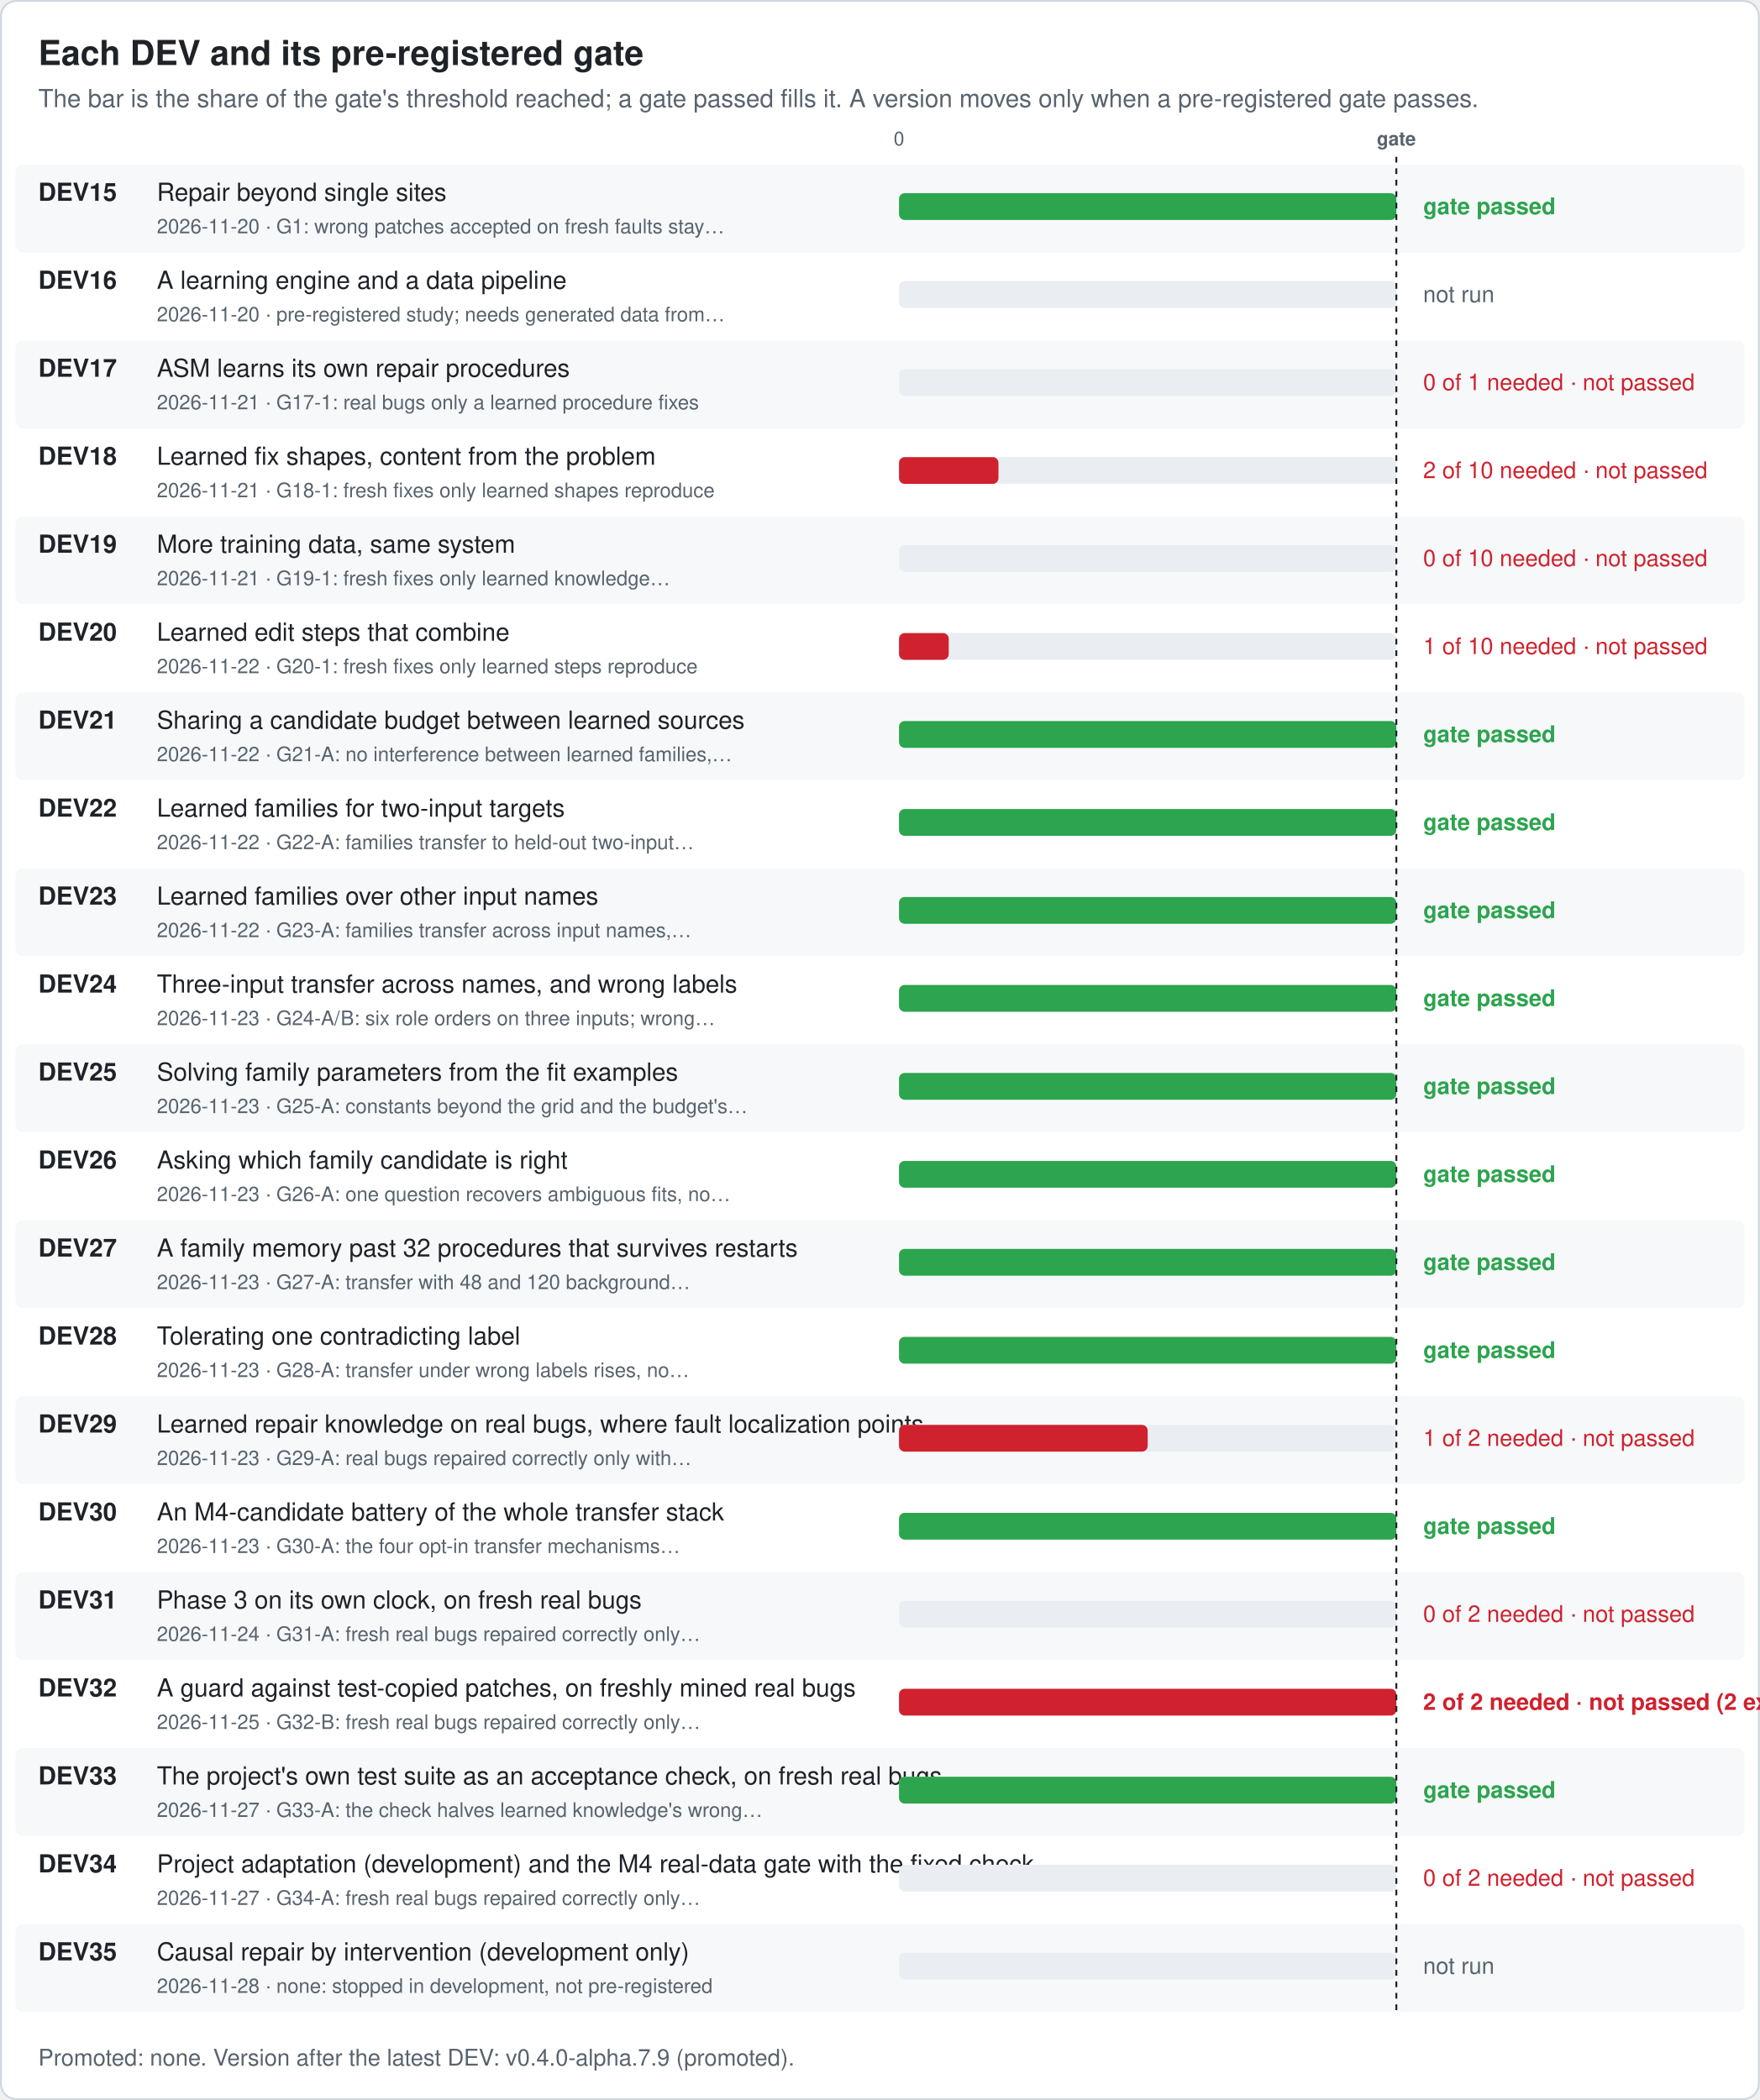
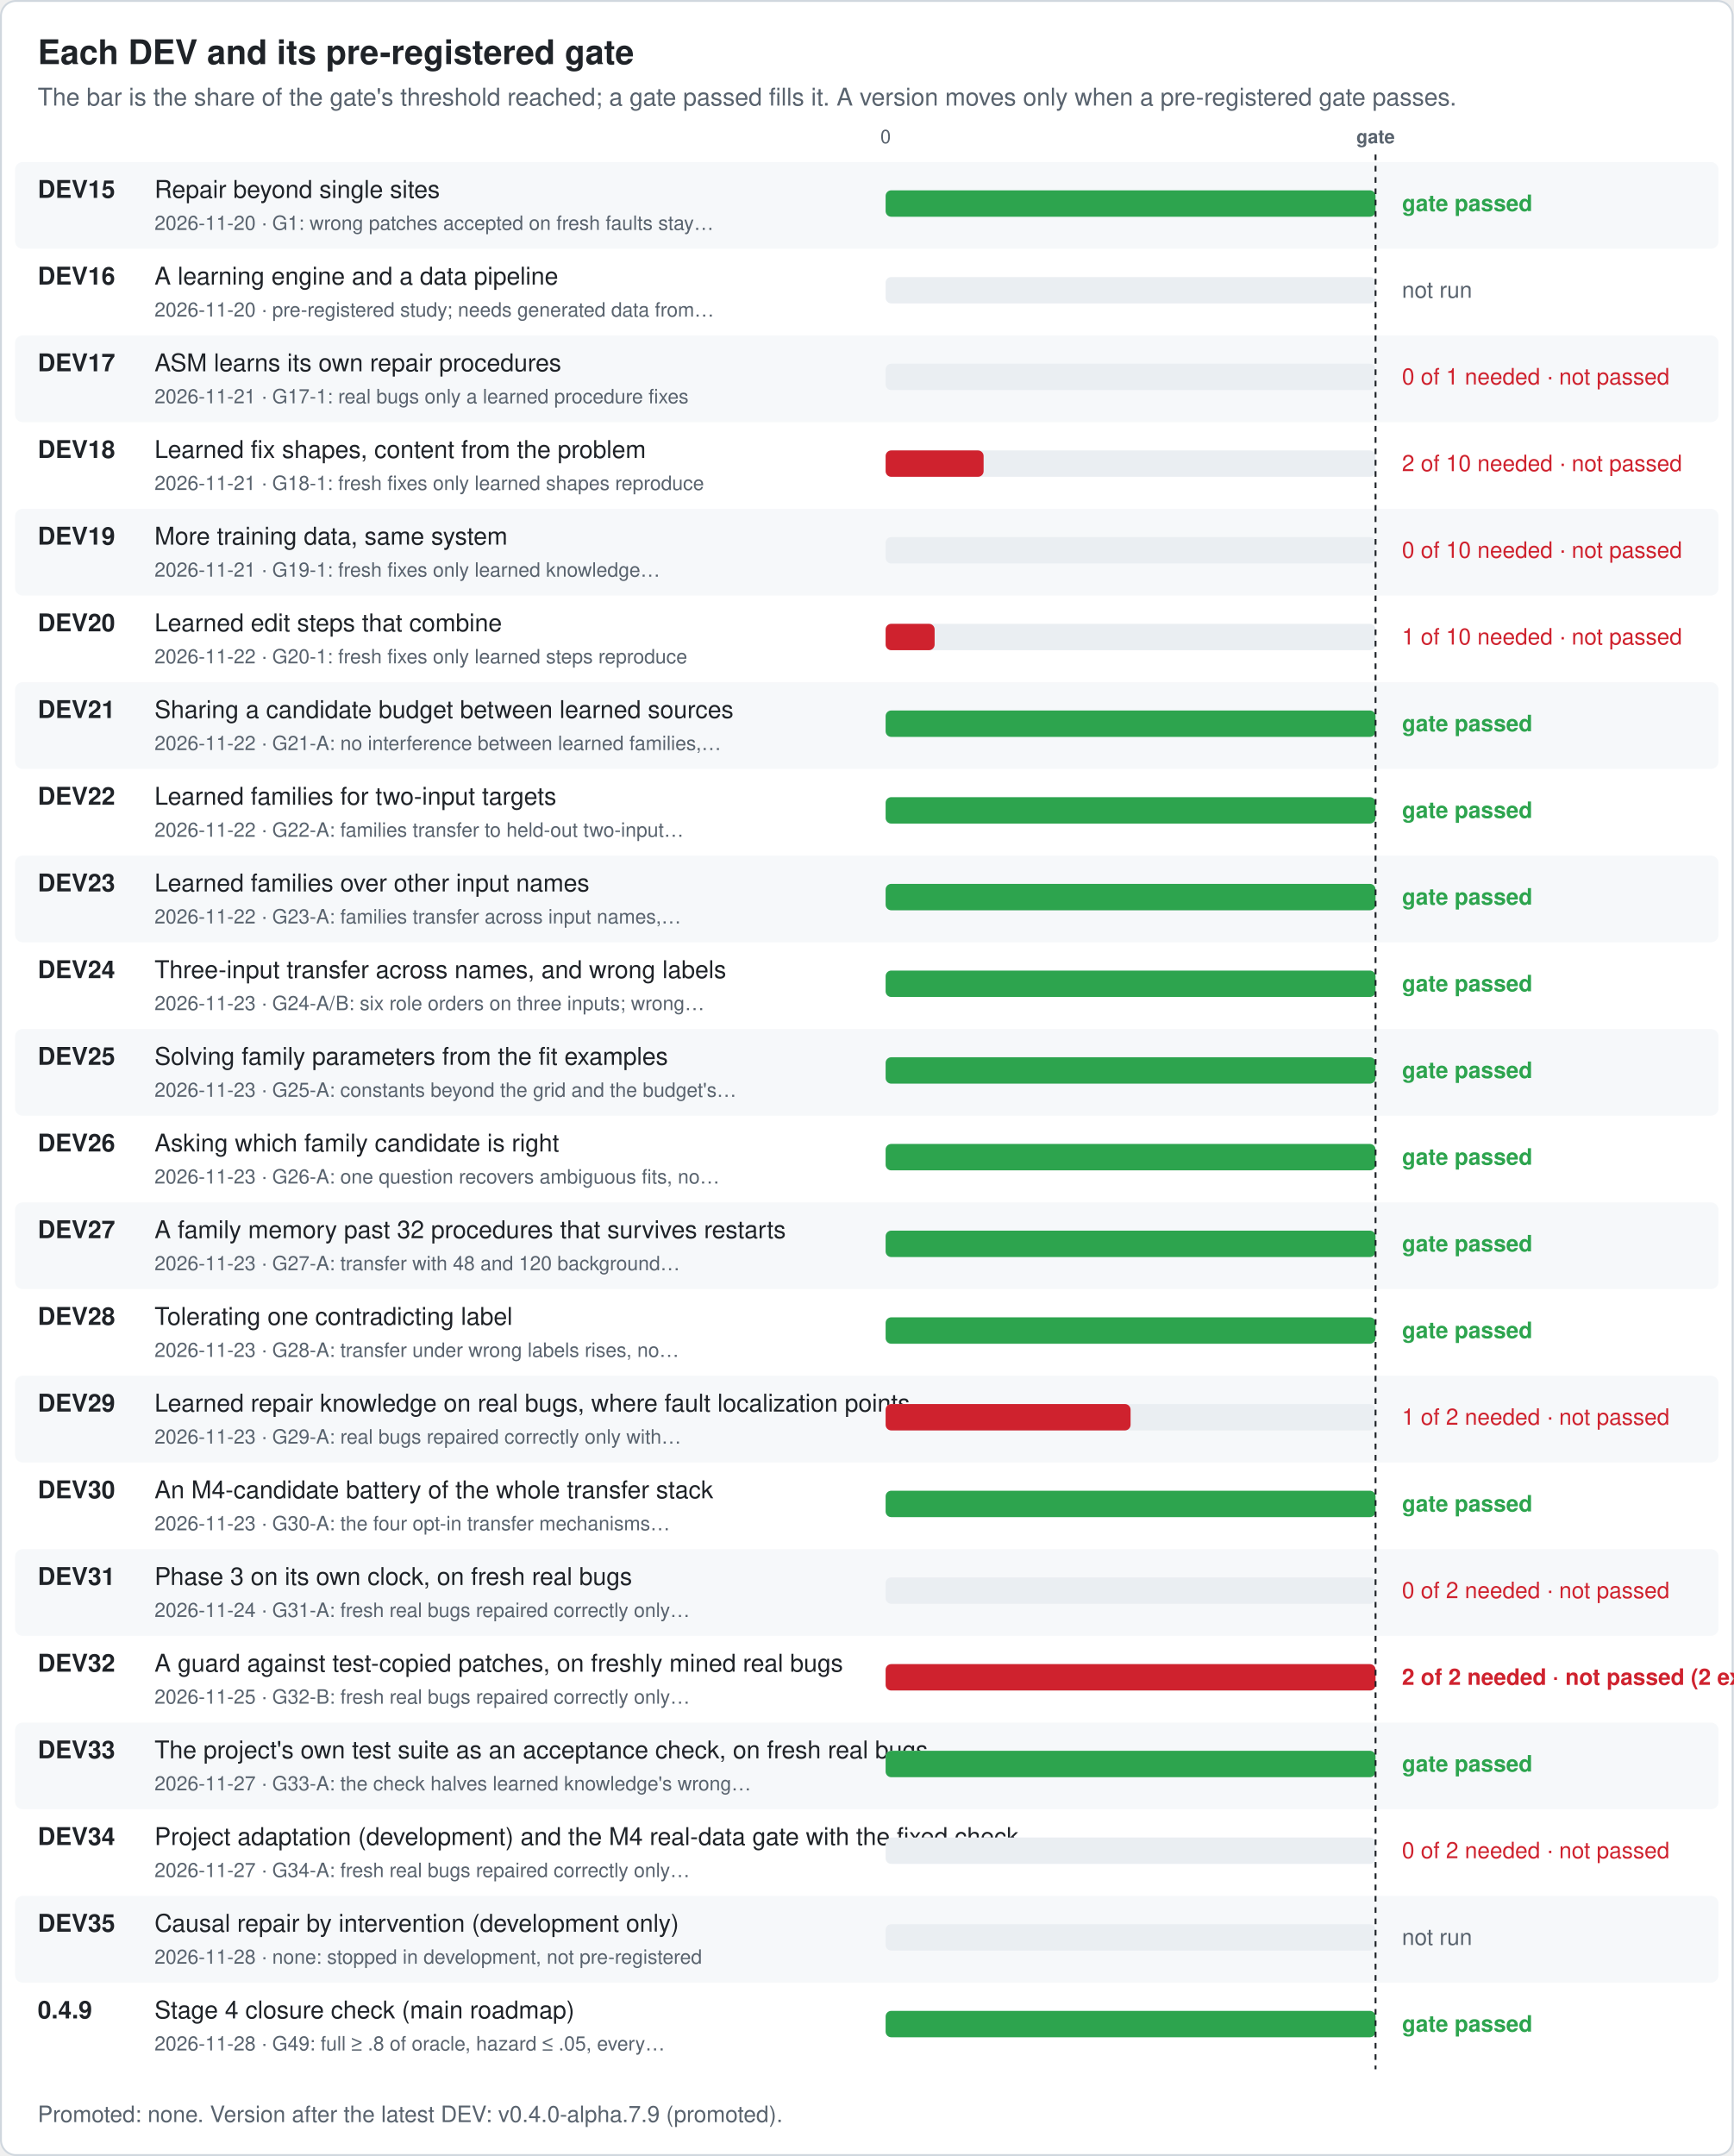
- <svg xmlns="http://www.w3.org/2000/svg" width="920" height="1098" viewBox="0 0 920 1098" role="img" aria-label="Each DEV step and how much of its pre-registered gate it reached">
-   <rect x="0.5" y="0.5" width="919" height="1097" rx="8" fill="#ffffff" stroke="#d0d7de" />
+ <svg xmlns="http://www.w3.org/2000/svg" width="920" height="1144" viewBox="0 0 920 1144" role="img" aria-label="Each DEV step and how much of its pre-registered gate it reached">
+   <rect x="0.5" y="0.5" width="919" height="1143" rx="8" fill="#ffffff" stroke="#d0d7de" />
  <text x="20.0" y="34.0" font-family="-apple-system,BlinkMacSystemFont,'Segoe UI',Helvetica,Arial,sans-serif" font-size="18" font-weight="600" fill="#1f2328" text-anchor="start">Each DEV and its pre-registered gate</text>
  <text x="20.0" y="56.0" font-family="-apple-system,BlinkMacSystemFont,'Segoe UI',Helvetica,Arial,sans-serif" font-size="13" font-weight="normal" fill="#59636e" text-anchor="start">The bar is the share of the gate's threshold reached; a gate passed fills it. A version moves only when a pre-registered gate passes.</text>
  <text x="470.0" y="76.0" font-family="-apple-system,BlinkMacSystemFont,'Segoe UI',Helvetica,Arial,sans-serif" font-size="10" font-weight="normal" fill="#59636e" text-anchor="middle">0</text>
  <text x="730.0" y="76.0" font-family="-apple-system,BlinkMacSystemFont,'Segoe UI',Helvetica,Arial,sans-serif" font-size="10" font-weight="600" fill="#59636e" text-anchor="middle">gate</text>
  <rect x="8" y="86" width="904" height="46" rx="4" fill="#f6f8fa" />
  <text x="20.0" y="105.0" font-family="-apple-system,BlinkMacSystemFont,'Segoe UI',Helvetica,Arial,sans-serif" font-size="13" font-weight="600" fill="#1f2328" text-anchor="start">DEV15</text>
  <text x="82.0" y="105.0" font-family="-apple-system,BlinkMacSystemFont,'Segoe UI',Helvetica,Arial,sans-serif" font-size="13" font-weight="normal" fill="#1f2328" text-anchor="start">Repair beyond single sites</text>
  <text x="82.0" y="122.0" font-family="-apple-system,BlinkMacSystemFont,'Segoe UI',Helvetica,Arial,sans-serif" font-size="10.5" font-weight="normal" fill="#59636e" text-anchor="start">2026-11-20 · G1: wrong patches accepted on fresh faults stay…</text>
  <rect x="470" y="101" width="260" height="14" rx="3" fill="#eaeef2" />
  <rect x="470" y="101" width="260.0" height="14" rx="3" fill="#2da44e" />
  <text x="744.0" y="112.0" font-family="-apple-system,BlinkMacSystemFont,'Segoe UI',Helvetica,Arial,sans-serif" font-size="12" font-weight="600" fill="#2da44e" text-anchor="start">gate passed</text>
  <text x="20.0" y="151.0" font-family="-apple-system,BlinkMacSystemFont,'Segoe UI',Helvetica,Arial,sans-serif" font-size="13" font-weight="600" fill="#1f2328" text-anchor="start">DEV16</text>
  <text x="82.0" y="151.0" font-family="-apple-system,BlinkMacSystemFont,'Segoe UI',Helvetica,Arial,sans-serif" font-size="13" font-weight="normal" fill="#1f2328" text-anchor="start">A learning engine and a data pipeline</text>
  <text x="82.0" y="168.0" font-family="-apple-system,BlinkMacSystemFont,'Segoe UI',Helvetica,Arial,sans-serif" font-size="10.5" font-weight="normal" fill="#59636e" text-anchor="start">2026-11-20 · pre-registered study; needs generated data from…</text>
  <rect x="470" y="147" width="260" height="14" rx="3" fill="#eaeef2" />
  <text x="744.0" y="158.0" font-family="-apple-system,BlinkMacSystemFont,'Segoe UI',Helvetica,Arial,sans-serif" font-size="12" font-weight="normal" fill="#59636e" text-anchor="start">not run</text>
  <rect x="8" y="178" width="904" height="46" rx="4" fill="#f6f8fa" />
  <text x="20.0" y="197.0" font-family="-apple-system,BlinkMacSystemFont,'Segoe UI',Helvetica,Arial,sans-serif" font-size="13" font-weight="600" fill="#1f2328" text-anchor="start">DEV17</text>
  <text x="82.0" y="197.0" font-family="-apple-system,BlinkMacSystemFont,'Segoe UI',Helvetica,Arial,sans-serif" font-size="13" font-weight="normal" fill="#1f2328" text-anchor="start">ASM learns its own repair procedures</text>
  <text x="82.0" y="214.0" font-family="-apple-system,BlinkMacSystemFont,'Segoe UI',Helvetica,Arial,sans-serif" font-size="10.5" font-weight="normal" fill="#59636e" text-anchor="start">2026-11-21 · G17-1: real bugs only a learned procedure fixes</text>
  <rect x="470" y="193" width="260" height="14" rx="3" fill="#eaeef2" />
  <text x="744.0" y="204.0" font-family="-apple-system,BlinkMacSystemFont,'Segoe UI',Helvetica,Arial,sans-serif" font-size="12" font-weight="normal" fill="#cf222e" text-anchor="start">0 of 1 needed · not passed</text>
  <text x="20.0" y="243.0" font-family="-apple-system,BlinkMacSystemFont,'Segoe UI',Helvetica,Arial,sans-serif" font-size="13" font-weight="600" fill="#1f2328" text-anchor="start">DEV18</text>
  <text x="82.0" y="243.0" font-family="-apple-system,BlinkMacSystemFont,'Segoe UI',Helvetica,Arial,sans-serif" font-size="13" font-weight="normal" fill="#1f2328" text-anchor="start">Learned fix shapes, content from the problem</text>
  <text x="82.0" y="260.0" font-family="-apple-system,BlinkMacSystemFont,'Segoe UI',Helvetica,Arial,sans-serif" font-size="10.5" font-weight="normal" fill="#59636e" text-anchor="start">2026-11-21 · G18-1: fresh fixes only learned shapes reproduce</text>
  <rect x="470" y="239" width="260" height="14" rx="3" fill="#eaeef2" />
  <rect x="470" y="239" width="52.0" height="14" rx="3" fill="#cf222e" />
  <text x="744.0" y="250.0" font-family="-apple-system,BlinkMacSystemFont,'Segoe UI',Helvetica,Arial,sans-serif" font-size="12" font-weight="normal" fill="#cf222e" text-anchor="start">2 of 10 needed · not passed</text>
  <rect x="8" y="270" width="904" height="46" rx="4" fill="#f6f8fa" />
  <text x="20.0" y="289.0" font-family="-apple-system,BlinkMacSystemFont,'Segoe UI',Helvetica,Arial,sans-serif" font-size="13" font-weight="600" fill="#1f2328" text-anchor="start">DEV19</text>
  <text x="82.0" y="289.0" font-family="-apple-system,BlinkMacSystemFont,'Segoe UI',Helvetica,Arial,sans-serif" font-size="13" font-weight="normal" fill="#1f2328" text-anchor="start">More training data, same system</text>
  <text x="82.0" y="306.0" font-family="-apple-system,BlinkMacSystemFont,'Segoe UI',Helvetica,Arial,sans-serif" font-size="10.5" font-weight="normal" fill="#59636e" text-anchor="start">2026-11-21 · G19-1: fresh fixes only learned knowledge…</text>
  <rect x="470" y="285" width="260" height="14" rx="3" fill="#eaeef2" />
  <text x="744.0" y="296.0" font-family="-apple-system,BlinkMacSystemFont,'Segoe UI',Helvetica,Arial,sans-serif" font-size="12" font-weight="normal" fill="#cf222e" text-anchor="start">0 of 10 needed · not passed</text>
  <text x="20.0" y="335.0" font-family="-apple-system,BlinkMacSystemFont,'Segoe UI',Helvetica,Arial,sans-serif" font-size="13" font-weight="600" fill="#1f2328" text-anchor="start">DEV20</text>
  <text x="82.0" y="335.0" font-family="-apple-system,BlinkMacSystemFont,'Segoe UI',Helvetica,Arial,sans-serif" font-size="13" font-weight="normal" fill="#1f2328" text-anchor="start">Learned edit steps that combine</text>
  <text x="82.0" y="352.0" font-family="-apple-system,BlinkMacSystemFont,'Segoe UI',Helvetica,Arial,sans-serif" font-size="10.5" font-weight="normal" fill="#59636e" text-anchor="start">2026-11-22 · G20-1: fresh fixes only learned steps reproduce</text>
  <rect x="470" y="331" width="260" height="14" rx="3" fill="#eaeef2" />
  <rect x="470" y="331" width="26.0" height="14" rx="3" fill="#cf222e" />
  <text x="744.0" y="342.0" font-family="-apple-system,BlinkMacSystemFont,'Segoe UI',Helvetica,Arial,sans-serif" font-size="12" font-weight="normal" fill="#cf222e" text-anchor="start">1 of 10 needed · not passed</text>
  <rect x="8" y="362" width="904" height="46" rx="4" fill="#f6f8fa" />
  <text x="20.0" y="381.0" font-family="-apple-system,BlinkMacSystemFont,'Segoe UI',Helvetica,Arial,sans-serif" font-size="13" font-weight="600" fill="#1f2328" text-anchor="start">DEV21</text>
  <text x="82.0" y="381.0" font-family="-apple-system,BlinkMacSystemFont,'Segoe UI',Helvetica,Arial,sans-serif" font-size="13" font-weight="normal" fill="#1f2328" text-anchor="start">Sharing a candidate budget between learned sources</text>
  <text x="82.0" y="398.0" font-family="-apple-system,BlinkMacSystemFont,'Segoe UI',Helvetica,Arial,sans-serif" font-size="10.5" font-weight="normal" fill="#59636e" text-anchor="start">2026-11-22 · G21-A: no interference between learned families,…</text>
  <rect x="470" y="377" width="260" height="14" rx="3" fill="#eaeef2" />
  <rect x="470" y="377" width="260.0" height="14" rx="3" fill="#2da44e" />
  <text x="744.0" y="388.0" font-family="-apple-system,BlinkMacSystemFont,'Segoe UI',Helvetica,Arial,sans-serif" font-size="12" font-weight="600" fill="#2da44e" text-anchor="start">gate passed</text>
  <text x="20.0" y="427.0" font-family="-apple-system,BlinkMacSystemFont,'Segoe UI',Helvetica,Arial,sans-serif" font-size="13" font-weight="600" fill="#1f2328" text-anchor="start">DEV22</text>
  <text x="82.0" y="427.0" font-family="-apple-system,BlinkMacSystemFont,'Segoe UI',Helvetica,Arial,sans-serif" font-size="13" font-weight="normal" fill="#1f2328" text-anchor="start">Learned families for two-input targets</text>
  <text x="82.0" y="444.0" font-family="-apple-system,BlinkMacSystemFont,'Segoe UI',Helvetica,Arial,sans-serif" font-size="10.5" font-weight="normal" fill="#59636e" text-anchor="start">2026-11-22 · G22-A: families transfer to held-out two-input…</text>
  <rect x="470" y="423" width="260" height="14" rx="3" fill="#eaeef2" />
  <rect x="470" y="423" width="260.0" height="14" rx="3" fill="#2da44e" />
  <text x="744.0" y="434.0" font-family="-apple-system,BlinkMacSystemFont,'Segoe UI',Helvetica,Arial,sans-serif" font-size="12" font-weight="600" fill="#2da44e" text-anchor="start">gate passed</text>
  <rect x="8" y="454" width="904" height="46" rx="4" fill="#f6f8fa" />
  <text x="20.0" y="473.0" font-family="-apple-system,BlinkMacSystemFont,'Segoe UI',Helvetica,Arial,sans-serif" font-size="13" font-weight="600" fill="#1f2328" text-anchor="start">DEV23</text>
  <text x="82.0" y="473.0" font-family="-apple-system,BlinkMacSystemFont,'Segoe UI',Helvetica,Arial,sans-serif" font-size="13" font-weight="normal" fill="#1f2328" text-anchor="start">Learned families over other input names</text>
  <text x="82.0" y="490.0" font-family="-apple-system,BlinkMacSystemFont,'Segoe UI',Helvetica,Arial,sans-serif" font-size="10.5" font-weight="normal" fill="#59636e" text-anchor="start">2026-11-22 · G23-A: families transfer across input names,…</text>
  <rect x="470" y="469" width="260" height="14" rx="3" fill="#eaeef2" />
  <rect x="470" y="469" width="260.0" height="14" rx="3" fill="#2da44e" />
  <text x="744.0" y="480.0" font-family="-apple-system,BlinkMacSystemFont,'Segoe UI',Helvetica,Arial,sans-serif" font-size="12" font-weight="600" fill="#2da44e" text-anchor="start">gate passed</text>
  <text x="20.0" y="519.0" font-family="-apple-system,BlinkMacSystemFont,'Segoe UI',Helvetica,Arial,sans-serif" font-size="13" font-weight="600" fill="#1f2328" text-anchor="start">DEV24</text>
  <text x="82.0" y="519.0" font-family="-apple-system,BlinkMacSystemFont,'Segoe UI',Helvetica,Arial,sans-serif" font-size="13" font-weight="normal" fill="#1f2328" text-anchor="start">Three-input transfer across names, and wrong labels</text>
  <text x="82.0" y="536.0" font-family="-apple-system,BlinkMacSystemFont,'Segoe UI',Helvetica,Arial,sans-serif" font-size="10.5" font-weight="normal" fill="#59636e" text-anchor="start">2026-11-23 · G24-A/B: six role orders on three inputs; wrong…</text>
  <rect x="470" y="515" width="260" height="14" rx="3" fill="#eaeef2" />
  <rect x="470" y="515" width="260.0" height="14" rx="3" fill="#2da44e" />
  <text x="744.0" y="526.0" font-family="-apple-system,BlinkMacSystemFont,'Segoe UI',Helvetica,Arial,sans-serif" font-size="12" font-weight="600" fill="#2da44e" text-anchor="start">gate passed</text>
  <rect x="8" y="546" width="904" height="46" rx="4" fill="#f6f8fa" />
  <text x="20.0" y="565.0" font-family="-apple-system,BlinkMacSystemFont,'Segoe UI',Helvetica,Arial,sans-serif" font-size="13" font-weight="600" fill="#1f2328" text-anchor="start">DEV25</text>
  <text x="82.0" y="565.0" font-family="-apple-system,BlinkMacSystemFont,'Segoe UI',Helvetica,Arial,sans-serif" font-size="13" font-weight="normal" fill="#1f2328" text-anchor="start">Solving family parameters from the fit examples</text>
  <text x="82.0" y="582.0" font-family="-apple-system,BlinkMacSystemFont,'Segoe UI',Helvetica,Arial,sans-serif" font-size="10.5" font-weight="normal" fill="#59636e" text-anchor="start">2026-11-23 · G25-A: constants beyond the grid and the budget's…</text>
  <rect x="470" y="561" width="260" height="14" rx="3" fill="#eaeef2" />
  <rect x="470" y="561" width="260.0" height="14" rx="3" fill="#2da44e" />
  <text x="744.0" y="572.0" font-family="-apple-system,BlinkMacSystemFont,'Segoe UI',Helvetica,Arial,sans-serif" font-size="12" font-weight="600" fill="#2da44e" text-anchor="start">gate passed</text>
  <text x="20.0" y="611.0" font-family="-apple-system,BlinkMacSystemFont,'Segoe UI',Helvetica,Arial,sans-serif" font-size="13" font-weight="600" fill="#1f2328" text-anchor="start">DEV26</text>
  <text x="82.0" y="611.0" font-family="-apple-system,BlinkMacSystemFont,'Segoe UI',Helvetica,Arial,sans-serif" font-size="13" font-weight="normal" fill="#1f2328" text-anchor="start">Asking which family candidate is right</text>
  <text x="82.0" y="628.0" font-family="-apple-system,BlinkMacSystemFont,'Segoe UI',Helvetica,Arial,sans-serif" font-size="10.5" font-weight="normal" fill="#59636e" text-anchor="start">2026-11-23 · G26-A: one question recovers ambiguous fits, no…</text>
  <rect x="470" y="607" width="260" height="14" rx="3" fill="#eaeef2" />
  <rect x="470" y="607" width="260.0" height="14" rx="3" fill="#2da44e" />
  <text x="744.0" y="618.0" font-family="-apple-system,BlinkMacSystemFont,'Segoe UI',Helvetica,Arial,sans-serif" font-size="12" font-weight="600" fill="#2da44e" text-anchor="start">gate passed</text>
  <rect x="8" y="638" width="904" height="46" rx="4" fill="#f6f8fa" />
  <text x="20.0" y="657.0" font-family="-apple-system,BlinkMacSystemFont,'Segoe UI',Helvetica,Arial,sans-serif" font-size="13" font-weight="600" fill="#1f2328" text-anchor="start">DEV27</text>
  <text x="82.0" y="657.0" font-family="-apple-system,BlinkMacSystemFont,'Segoe UI',Helvetica,Arial,sans-serif" font-size="13" font-weight="normal" fill="#1f2328" text-anchor="start">A family memory past 32 procedures that survives restarts</text>
  <text x="82.0" y="674.0" font-family="-apple-system,BlinkMacSystemFont,'Segoe UI',Helvetica,Arial,sans-serif" font-size="10.5" font-weight="normal" fill="#59636e" text-anchor="start">2026-11-23 · G27-A: transfer with 48 and 120 background…</text>
  <rect x="470" y="653" width="260" height="14" rx="3" fill="#eaeef2" />
  <rect x="470" y="653" width="260.0" height="14" rx="3" fill="#2da44e" />
  <text x="744.0" y="664.0" font-family="-apple-system,BlinkMacSystemFont,'Segoe UI',Helvetica,Arial,sans-serif" font-size="12" font-weight="600" fill="#2da44e" text-anchor="start">gate passed</text>
  <text x="20.0" y="703.0" font-family="-apple-system,BlinkMacSystemFont,'Segoe UI',Helvetica,Arial,sans-serif" font-size="13" font-weight="600" fill="#1f2328" text-anchor="start">DEV28</text>
  <text x="82.0" y="703.0" font-family="-apple-system,BlinkMacSystemFont,'Segoe UI',Helvetica,Arial,sans-serif" font-size="13" font-weight="normal" fill="#1f2328" text-anchor="start">Tolerating one contradicting label</text>
  <text x="82.0" y="720.0" font-family="-apple-system,BlinkMacSystemFont,'Segoe UI',Helvetica,Arial,sans-serif" font-size="10.5" font-weight="normal" fill="#59636e" text-anchor="start">2026-11-23 · G28-A: transfer under wrong labels rises, no…</text>
  <rect x="470" y="699" width="260" height="14" rx="3" fill="#eaeef2" />
  <rect x="470" y="699" width="260.0" height="14" rx="3" fill="#2da44e" />
  <text x="744.0" y="710.0" font-family="-apple-system,BlinkMacSystemFont,'Segoe UI',Helvetica,Arial,sans-serif" font-size="12" font-weight="600" fill="#2da44e" text-anchor="start">gate passed</text>
  <rect x="8" y="730" width="904" height="46" rx="4" fill="#f6f8fa" />
  <text x="20.0" y="749.0" font-family="-apple-system,BlinkMacSystemFont,'Segoe UI',Helvetica,Arial,sans-serif" font-size="13" font-weight="600" fill="#1f2328" text-anchor="start">DEV29</text>
  <text x="82.0" y="749.0" font-family="-apple-system,BlinkMacSystemFont,'Segoe UI',Helvetica,Arial,sans-serif" font-size="13" font-weight="normal" fill="#1f2328" text-anchor="start">Learned repair knowledge on real bugs, where fault localization points</text>
  <text x="82.0" y="766.0" font-family="-apple-system,BlinkMacSystemFont,'Segoe UI',Helvetica,Arial,sans-serif" font-size="10.5" font-weight="normal" fill="#59636e" text-anchor="start">2026-11-23 · G29-A: real bugs repaired correctly only with…</text>
  <rect x="470" y="745" width="260" height="14" rx="3" fill="#eaeef2" />
  <rect x="470" y="745" width="130.0" height="14" rx="3" fill="#cf222e" />
  <text x="744.0" y="756.0" font-family="-apple-system,BlinkMacSystemFont,'Segoe UI',Helvetica,Arial,sans-serif" font-size="12" font-weight="normal" fill="#cf222e" text-anchor="start">1 of 2 needed · not passed</text>
  <text x="20.0" y="795.0" font-family="-apple-system,BlinkMacSystemFont,'Segoe UI',Helvetica,Arial,sans-serif" font-size="13" font-weight="600" fill="#1f2328" text-anchor="start">DEV30</text>
  <text x="82.0" y="795.0" font-family="-apple-system,BlinkMacSystemFont,'Segoe UI',Helvetica,Arial,sans-serif" font-size="13" font-weight="normal" fill="#1f2328" text-anchor="start">An M4-candidate battery of the whole transfer stack</text>
  <text x="82.0" y="812.0" font-family="-apple-system,BlinkMacSystemFont,'Segoe UI',Helvetica,Arial,sans-serif" font-size="10.5" font-weight="normal" fill="#59636e" text-anchor="start">2026-11-23 · G30-A: the four opt-in transfer mechanisms…</text>
  <rect x="470" y="791" width="260" height="14" rx="3" fill="#eaeef2" />
  <rect x="470" y="791" width="260.0" height="14" rx="3" fill="#2da44e" />
  <text x="744.0" y="802.0" font-family="-apple-system,BlinkMacSystemFont,'Segoe UI',Helvetica,Arial,sans-serif" font-size="12" font-weight="600" fill="#2da44e" text-anchor="start">gate passed</text>
  <rect x="8" y="822" width="904" height="46" rx="4" fill="#f6f8fa" />
  <text x="20.0" y="841.0" font-family="-apple-system,BlinkMacSystemFont,'Segoe UI',Helvetica,Arial,sans-serif" font-size="13" font-weight="600" fill="#1f2328" text-anchor="start">DEV31</text>
  <text x="82.0" y="841.0" font-family="-apple-system,BlinkMacSystemFont,'Segoe UI',Helvetica,Arial,sans-serif" font-size="13" font-weight="normal" fill="#1f2328" text-anchor="start">Phase 3 on its own clock, on fresh real bugs</text>
  <text x="82.0" y="858.0" font-family="-apple-system,BlinkMacSystemFont,'Segoe UI',Helvetica,Arial,sans-serif" font-size="10.5" font-weight="normal" fill="#59636e" text-anchor="start">2026-11-24 · G31-A: fresh real bugs repaired correctly only…</text>
  <rect x="470" y="837" width="260" height="14" rx="3" fill="#eaeef2" />
  <text x="744.0" y="848.0" font-family="-apple-system,BlinkMacSystemFont,'Segoe UI',Helvetica,Arial,sans-serif" font-size="12" font-weight="normal" fill="#cf222e" text-anchor="start">0 of 2 needed · not passed</text>
  <text x="20.0" y="887.0" font-family="-apple-system,BlinkMacSystemFont,'Segoe UI',Helvetica,Arial,sans-serif" font-size="13" font-weight="600" fill="#1f2328" text-anchor="start">DEV32</text>
  <text x="82.0" y="887.0" font-family="-apple-system,BlinkMacSystemFont,'Segoe UI',Helvetica,Arial,sans-serif" font-size="13" font-weight="normal" fill="#1f2328" text-anchor="start">A guard against test-copied patches, on freshly mined real bugs</text>
  <text x="82.0" y="904.0" font-family="-apple-system,BlinkMacSystemFont,'Segoe UI',Helvetica,Arial,sans-serif" font-size="10.5" font-weight="normal" fill="#59636e" text-anchor="start">2026-11-25 · G32-B: fresh real bugs repaired correctly only…</text>
  <rect x="470" y="883" width="260" height="14" rx="3" fill="#eaeef2" />
  <rect x="470" y="883" width="260.0" height="14" rx="3" fill="#cf222e" />
  <text x="744.0" y="894.0" font-family="-apple-system,BlinkMacSystemFont,'Segoe UI',Helvetica,Arial,sans-serif" font-size="12" font-weight="600" fill="#cf222e" text-anchor="start">2 of 2 needed · not passed (2 extra wrong patches)</text>
  <rect x="8" y="914" width="904" height="46" rx="4" fill="#f6f8fa" />
  <text x="20.0" y="933.0" font-family="-apple-system,BlinkMacSystemFont,'Segoe UI',Helvetica,Arial,sans-serif" font-size="13" font-weight="600" fill="#1f2328" text-anchor="start">DEV33</text>
  <text x="82.0" y="933.0" font-family="-apple-system,BlinkMacSystemFont,'Segoe UI',Helvetica,Arial,sans-serif" font-size="13" font-weight="normal" fill="#1f2328" text-anchor="start">The project's own test suite as an acceptance check, on fresh real bugs</text>
  <text x="82.0" y="950.0" font-family="-apple-system,BlinkMacSystemFont,'Segoe UI',Helvetica,Arial,sans-serif" font-size="10.5" font-weight="normal" fill="#59636e" text-anchor="start">2026-11-27 · G33-A: the check halves learned knowledge's wrong…</text>
  <rect x="470" y="929" width="260" height="14" rx="3" fill="#eaeef2" />
  <rect x="470" y="929" width="260.0" height="14" rx="3" fill="#2da44e" />
  <text x="744.0" y="940.0" font-family="-apple-system,BlinkMacSystemFont,'Segoe UI',Helvetica,Arial,sans-serif" font-size="12" font-weight="600" fill="#2da44e" text-anchor="start">gate passed</text>
  <text x="20.0" y="979.0" font-family="-apple-system,BlinkMacSystemFont,'Segoe UI',Helvetica,Arial,sans-serif" font-size="13" font-weight="600" fill="#1f2328" text-anchor="start">DEV34</text>
  <text x="82.0" y="979.0" font-family="-apple-system,BlinkMacSystemFont,'Segoe UI',Helvetica,Arial,sans-serif" font-size="13" font-weight="normal" fill="#1f2328" text-anchor="start">Project adaptation (development) and the M4 real-data gate with the fixed check</text>
  <text x="82.0" y="996.0" font-family="-apple-system,BlinkMacSystemFont,'Segoe UI',Helvetica,Arial,sans-serif" font-size="10.5" font-weight="normal" fill="#59636e" text-anchor="start">2026-11-27 · G34-A: fresh real bugs repaired correctly only…</text>
  <rect x="470" y="975" width="260" height="14" rx="3" fill="#eaeef2" />
  <text x="744.0" y="986.0" font-family="-apple-system,BlinkMacSystemFont,'Segoe UI',Helvetica,Arial,sans-serif" font-size="12" font-weight="normal" fill="#cf222e" text-anchor="start">0 of 2 needed · not passed</text>
  <rect x="8" y="1006" width="904" height="46" rx="4" fill="#f6f8fa" />
  <text x="20.0" y="1025.0" font-family="-apple-system,BlinkMacSystemFont,'Segoe UI',Helvetica,Arial,sans-serif" font-size="13" font-weight="600" fill="#1f2328" text-anchor="start">DEV35</text>
  <text x="82.0" y="1025.0" font-family="-apple-system,BlinkMacSystemFont,'Segoe UI',Helvetica,Arial,sans-serif" font-size="13" font-weight="normal" fill="#1f2328" text-anchor="start">Causal repair by intervention (development only)</text>
  <text x="82.0" y="1042.0" font-family="-apple-system,BlinkMacSystemFont,'Segoe UI',Helvetica,Arial,sans-serif" font-size="10.5" font-weight="normal" fill="#59636e" text-anchor="start">2026-11-28 · none: stopped in development, not pre-registered</text>
  <rect x="470" y="1021" width="260" height="14" rx="3" fill="#eaeef2" />
  <text x="744.0" y="1032.0" font-family="-apple-system,BlinkMacSystemFont,'Segoe UI',Helvetica,Arial,sans-serif" font-size="12" font-weight="normal" fill="#59636e" text-anchor="start">not run</text>
-   <line x1="730" y1="82" x2="730" y2="1052" stroke="#1f2328" stroke-width="1" stroke-dasharray="3,3" />
-   <text x="20.0" y="1080.0" font-family="-apple-system,BlinkMacSystemFont,'Segoe UI',Helvetica,Arial,sans-serif" font-size="12" font-weight="normal" fill="#59636e" text-anchor="start">Promoted: none. Version after the latest DEV: v0.4.0-alpha.7.9 (promoted).</text>
+   <text x="20.0" y="1071.0" font-family="-apple-system,BlinkMacSystemFont,'Segoe UI',Helvetica,Arial,sans-serif" font-size="13" font-weight="600" fill="#1f2328" text-anchor="start">0.4.9</text>
+   <text x="82.0" y="1071.0" font-family="-apple-system,BlinkMacSystemFont,'Segoe UI',Helvetica,Arial,sans-serif" font-size="13" font-weight="normal" fill="#1f2328" text-anchor="start">Stage 4 closure check (main roadmap)</text>
+   <text x="82.0" y="1088.0" font-family="-apple-system,BlinkMacSystemFont,'Segoe UI',Helvetica,Arial,sans-serif" font-size="10.5" font-weight="normal" fill="#59636e" text-anchor="start">2026-11-28 · G49: full ≥ .8 of oracle, hazard ≤ .05, every…</text>
+   <rect x="470" y="1067" width="260" height="14" rx="3" fill="#eaeef2" />
+   <rect x="470" y="1067" width="260.0" height="14" rx="3" fill="#2da44e" />
+   <text x="744.0" y="1078.0" font-family="-apple-system,BlinkMacSystemFont,'Segoe UI',Helvetica,Arial,sans-serif" font-size="12" font-weight="600" fill="#2da44e" text-anchor="start">gate passed</text>
+   <line x1="730" y1="82" x2="730" y2="1098" stroke="#1f2328" stroke-width="1" stroke-dasharray="3,3" />
+   <text x="20.0" y="1126.0" font-family="-apple-system,BlinkMacSystemFont,'Segoe UI',Helvetica,Arial,sans-serif" font-size="12" font-weight="normal" fill="#59636e" text-anchor="start">Promoted: none. Version after the latest DEV: v0.4.0-alpha.7.9 (promoted).</text>
</svg>
